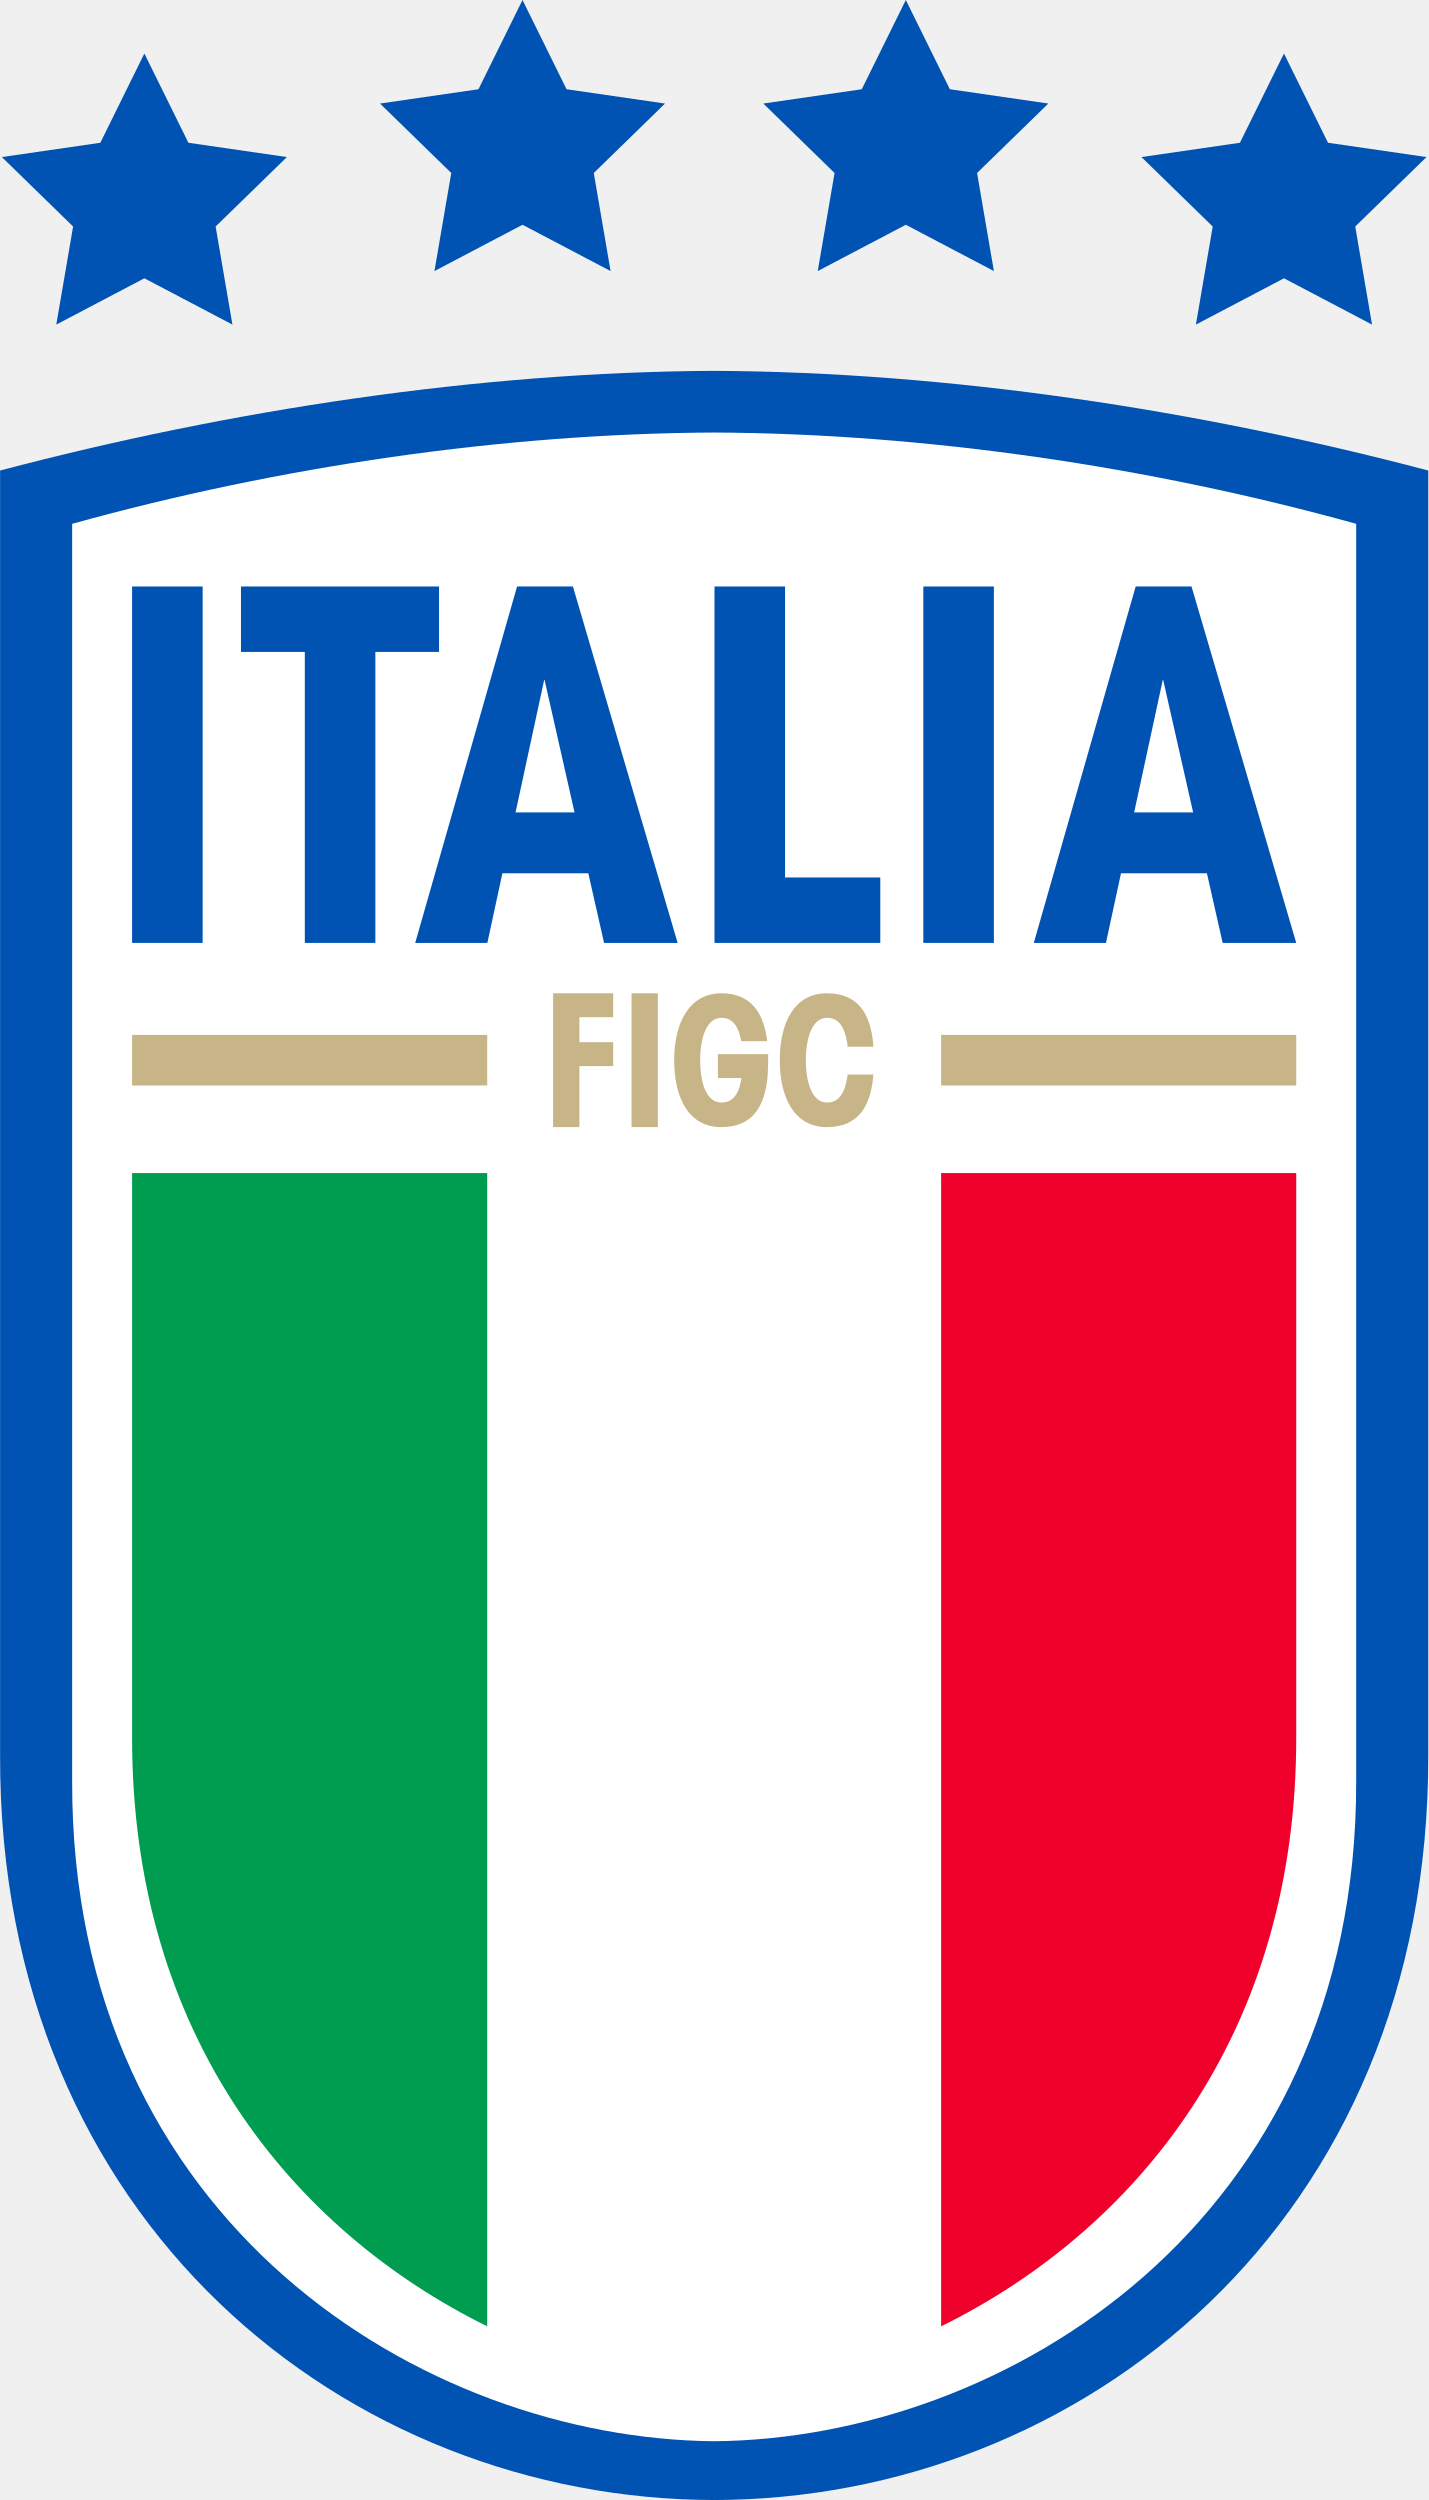
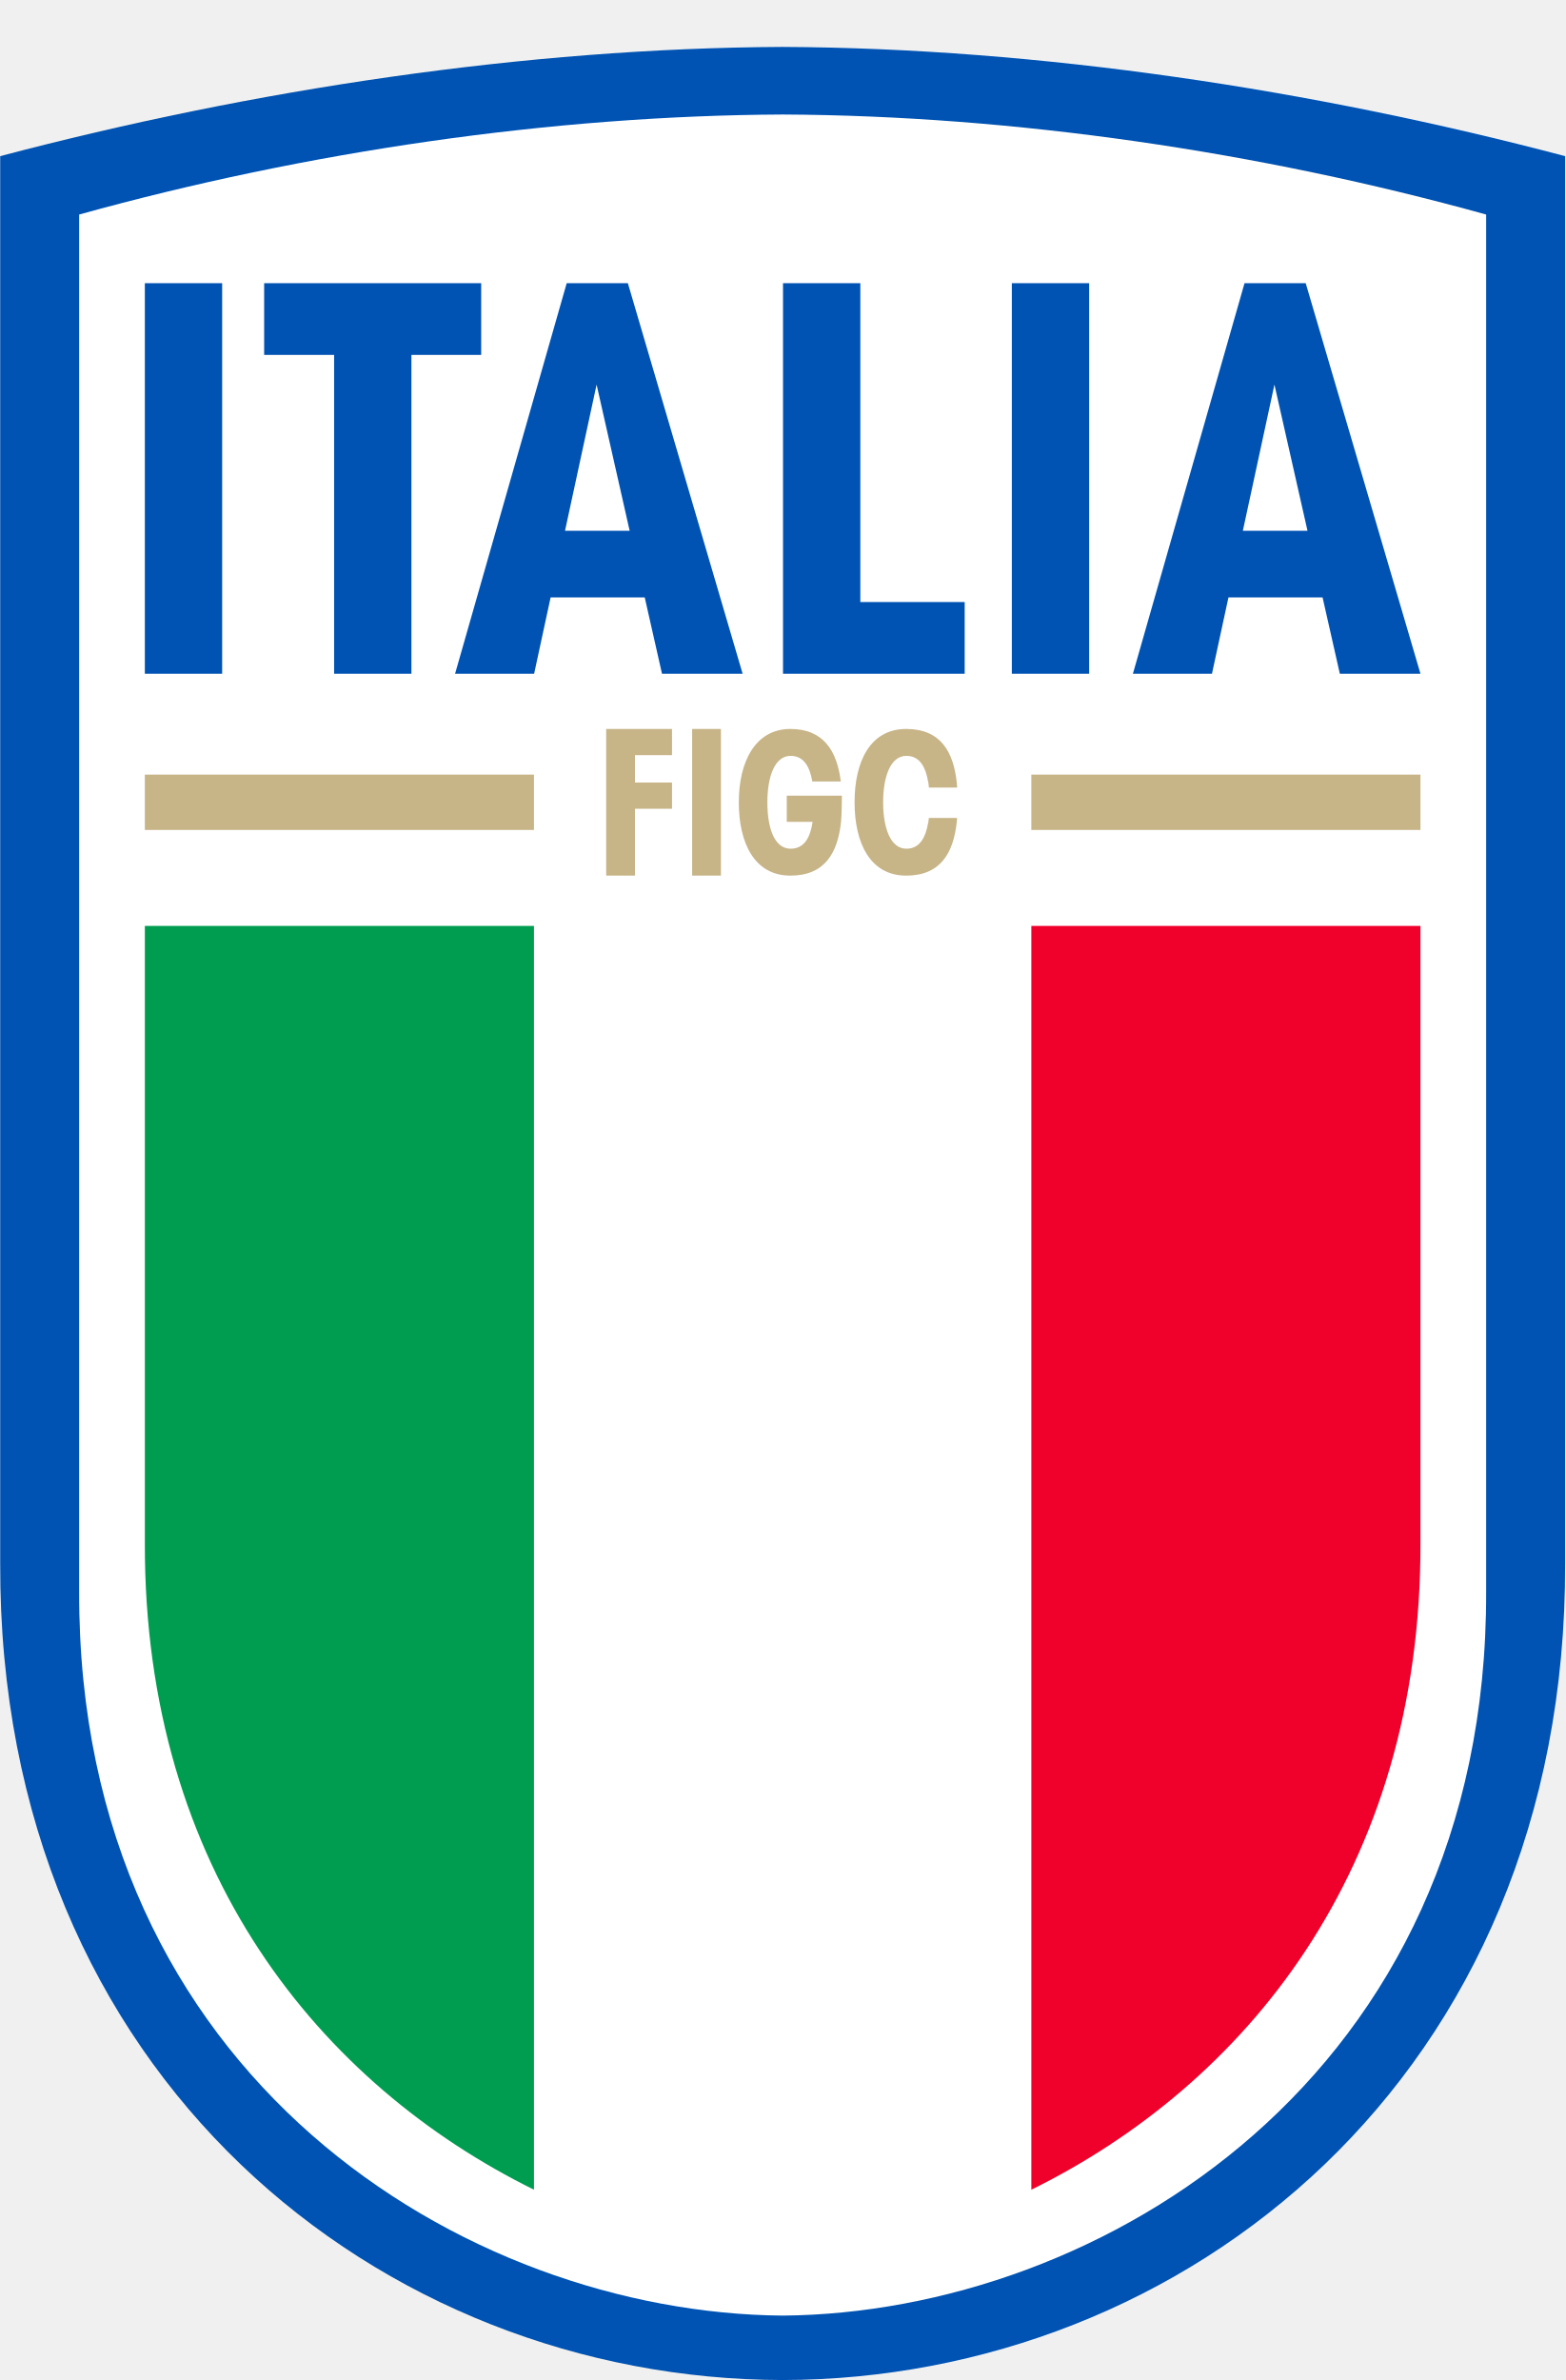
- <svg xmlns="http://www.w3.org/2000/svg" viewBox="0.00 0.00 856.89 1499.98" width="857" height="1500" version="1.1" id="Livello_2" x="0px" y="0px" xml:space="preserve">
-   <defs id="defs211" />
-   <g id="g5712" transform="matrix(2.166471,0,0,2.166471,-2137.627,397.7403)">
-     <path id="path3670" style="fill:#0053b3;fill-opacity:1;stroke:none;stroke-width:0.4;stroke-linecap:butt;stroke-linejoin:miter;stroke-dasharray:none;stroke-opacity:1" d="m 1184.449,-80.883 c -64.883,0.298 -133.903,10.747 -197.762,27.605 V 302.375 c -0.414,129.986 96.525,206.239 197.762,206.406 101.236,-0.167 198.172,-76.42 197.758,-206.406 V -53.277 c -63.859,-16.859 -132.875,-27.307 -197.758,-27.605 z" />
-     <path id="path4401" style="fill:#ffffff;stroke:none;stroke-width:0.369;stroke-linecap:butt;stroke-linejoin:miter;stroke-dasharray:none;stroke-opacity:1" d="m 1184.449,-63.801 c -58.334,0.282 -120.391,9.354 -177.805,25.281 V 309.492 c -0.372,122.807 97.763,182.347 177.805,183.004 80.041,-0.657 178.173,-60.197 177.801,-183.004 V -38.52 c -57.414,-15.928 -119.466,-25 -177.801,-25.281 z" />
-   </g>
-   <g id="g4939" style="fill:#0053b3;fill-opacity:1" transform="matrix(2.166471,0,0,2.166471,-2137.627,397.7403)">
-     <polygon class="st0" points="64.457,153.73 33.38,170.068 39.315,135.463 14.173,110.955 48.919,105.906 64.457,74.422 79.996,105.906 114.742,110.955 89.6,135.463 95.535,170.068 " id="polygon184" style="fill:#0053b3;fill-opacity:1" transform="matrix(0.784885,0,0,0.784885,976.052,-227.1784)" />
-     <polygon class="st0" points="172.744,75.807 147.602,51.299 182.348,46.25 197.886,14.766 213.425,46.25 248.171,51.299 223.028,75.807 228.964,110.412 197.886,94.074 166.809,110.412 " id="polygon190" style="fill:#0053b3;fill-opacity:1" transform="matrix(0.784885,0,0,0.784885,976.052,-195.1784)" />
-     <polygon class="st0" points="79.996,105.906 114.742,110.955 89.6,135.463 95.535,170.068 64.457,153.73 33.38,170.068 39.315,135.463 14.173,110.955 48.919,105.906 64.457,74.422 " id="polygon4810" style="fill:#0053b3;fill-opacity:1" transform="matrix(-0.784885,0,0,0.784885,1392.842,-227.1784)" />
-     <polygon class="st0" points="223.028,75.807 228.964,110.412 197.886,94.074 166.809,110.412 172.744,75.807 147.602,51.299 182.348,46.25 197.886,14.766 213.425,46.25 248.171,51.299 " id="polygon4812" style="fill:#0053b3;fill-opacity:1" transform="matrix(-0.784885,0,0,0.784885,1392.842,-195.1784)" />
-   </g>
-   <g id="g5716" transform="matrix(2.166471,0,0,2.166471,-2137.627,397.7403)">
-     <path id="path4760" style="fill:#009d50;fill-opacity:1;stroke:none;stroke-width:1.099;stroke-linejoin:bevel;stroke-dasharray:none" d="M 1023.246,141.277 V 297.089 c -0.252,83.037 44.571,137.046 98.347,163.589 V 141.277 Z" />
-     <path id="path4820" style="fill:#f0012b;fill-opacity:1;stroke:none;stroke-width:1.099;stroke-linejoin:bevel;stroke-dasharray:none" d="M 1345.648,141.277 V 297.089 c 0.252,83.037 -44.571,137.046 -98.347,163.589 V 141.277 Z" />
-   </g>
-   <g id="g5733" transform="matrix(2.166471,0,0,2.166471,-2137.627,397.7403)">
-     <path class="st2" d="m 1023.245,77.544 v -98.709 h 19.54 v 98.709 z" id="path232" style="fill:#0053b3;fill-opacity:1;stroke-width:3.473" />
-     <path class="st2" d="m 1242.372,77.544 v -98.709 h 19.54 v 98.709 z" id="path234" style="fill:#0053b3;fill-opacity:1;stroke-width:3.473" />
-     <path class="st2" d="M 1071.081,77.544 V -3.044 H 1053.398 V -21.166 h 54.855 v 18.122 h -17.632 V 77.544 Z" id="path236" style="fill:#0053b3;fill-opacity:1;stroke-width:3.473" />
-     <polygon class="st2" points="282.783,466.361 275.189,466.361 275.189,443.158 269.563,443.158 269.563,471.579 282.783,471.579 " id="polygon238" transform="matrix(3.473068,0,0,3.473068,248.3286,-1560.283)" style="fill:#0053b3;fill-opacity:1" />
-     <path class="st2" d="m 1153.954,77.544 h 20.377 l -29.003,-98.709 h -15.465 l -28.212,98.709 h 19.982 l 4.168,-19.292 h 23.788 z m -24.512,-36.142 7.981,-36.938 8.355,36.938 z" id="path242" style="fill:#0053b3;fill-opacity:1;stroke-width:3.473" />
-     <path class="st2" d="m 1325.273,77.544 h 20.377 l -29.003,-98.709 h -15.465 l -28.212,98.709 h 19.982 l 4.168,-19.292 h 23.788 z m -24.512,-36.142 7.981,-36.938 8.355,36.938 z" id="path244" style="fill:#0053b3;fill-opacity:1;stroke-width:3.473" />
-   </g>
-   <g id="g3108">
-     <g id="g3098">
-       <rect style="fill:#c7b487;fill-opacity:1;stroke-width:2918.78;stroke-linejoin:bevel" id="rect4758" width="213.068" height="30.331" x="79.204" y="620.943" />
-       <rect style="fill:#c7b487;fill-opacity:1;stroke-width:2918.78;stroke-linejoin:bevel" id="rect4818" width="213.068" height="30.331" x="-777.684" y="620.943" transform="scale(-1,1)" />
+ <svg xmlns="http://www.w3.org/2000/svg" viewBox="0.00 196.82 856.89 1303.16" width="857" height="1303" version="1.1" id="Livello_2" x="0px" y="0px" xml:space="preserve">
+   <defs>
+     <clipPath id="sem-estrelas">
+       <path clip-rule="evenodd" d="M0 0H856.887V1500H0ZM313.48 -14.65L345.97 46.87L414.59 58.73L366.06 108.61L375.97 177.46L313.48 146.77L250.99 177.46L260.90 108.61L212.37 58.73L280.98 46.87ZM543.41 -14.65L575.90 46.87L644.52 58.73L595.99 108.61L605.90 177.46L543.41 146.77L480.92 177.46L490.83 108.61L442.30 58.73L510.91 46.87ZM86.40 17.48L118.90 79.00L187.52 90.86L138.98 140.74L148.89 209.59L86.40 178.90L23.91 209.59L33.82 140.74L-14.71 90.86L53.91 79.00ZM770.13 17.48L802.49 79.00L870.82 90.86L822.49 140.74L832.36 209.59L770.13 178.90L707.90 209.59L717.77 140.74L669.44 90.86L737.77 79.00Z" />
+     </clipPath>
+   </defs>
+   <g clip-path="url(#sem-estrelas)">
+     <defs id="defs211" />
+     <g id="g5712" transform="matrix(2.166471,0,0,2.166471,-2137.627,397.7403)">
+       <path id="path3670" style="fill:#0053b3;fill-opacity:1;stroke:none;stroke-width:0.4;stroke-linecap:butt;stroke-linejoin:miter;stroke-dasharray:none;stroke-opacity:1" d="m 1184.449,-80.883 c -64.883,0.298 -133.903,10.747 -197.762,27.605 V 302.375 c -0.414,129.986 96.525,206.239 197.762,206.406 101.236,-0.167 198.172,-76.42 197.758,-206.406 V -53.277 c -63.859,-16.859 -132.875,-27.307 -197.758,-27.605 z" />
+       <path id="path4401" style="fill:#ffffff;stroke:none;stroke-width:0.369;stroke-linecap:butt;stroke-linejoin:miter;stroke-dasharray:none;stroke-opacity:1" d="m 1184.449,-63.801 c -58.334,0.282 -120.391,9.354 -177.805,25.281 V 309.492 c -0.372,122.807 97.763,182.347 177.805,183.004 80.041,-0.657 178.173,-60.197 177.801,-183.004 V -38.52 c -57.414,-15.928 -119.466,-25 -177.801,-25.281 z" />
    </g>
-     <g id="g3094">
-       <rect x="378.876" y="595.961" class="st0" width="15.772" height="80.295" id="rect220" style="fill:#c7b487;fill-opacity:1;stroke-width:0.787" />
-       <polygon class="st0" points="192.93,324.066 167.156,324.066 147.103,324.066 147.103,324.066 147.103,342.296 147.103,342.296 147.103,361.389 147.103,361.389 147.103,379.62 147.103,379.62 147.103,426.156 167.156,426.156 167.156,379.62 192.93,379.62 192.93,361.389 167.156,361.389 167.156,342.296 192.93,342.296 " id="polygon222" style="fill:#c7b487;fill-opacity:1" transform="matrix(0.7865097,0,0,0.7865097,216.115,341.0802)" />
-       <path class="st0" d="m 460.869,632.486 h -15.429 -14.741 v 14.338 h 14.143 c -1.274,8.684 -4.622,14.706 -12.054,14.706 -8.91,0 -12.72,-11.382 -12.72,-25.422 0,-14.04 4.048,-25.422 12.72,-25.422 7.059,0 10.483,5.708 11.89,14.008 h 15.597 c -2.049,-16.608 -9.394,-28.734 -27.593,-28.734 -19.258,0 -28.248,17.975 -28.248,40.148 0,22.173 8.461,40.148 28.248,40.148 18.895,0 25.903,-12.464 27.722,-29.432 0.366,-3.412 0.505,-13.144 0.466,-14.338 z" id="path224" style="fill:#c7b487;fill-opacity:1;stroke-width:0.787" />
-       <path class="st0" d="m 508.23,646.824 c -0.035,0.238 -0.077,0.465 -0.115,0.699 h -0.049 c -1.319,7.78 -4.41,13.282 -10.606,13.941 -0.414,0.042 -0.841,0.067 -1.284,0.067 -8.672,0 -12.72,-11.382 -12.72,-25.422 0,-14.04 4.048,-25.422 12.72,-25.422 0.443,0 0.869,0.025 1.284,0.067 6.196,0.659 9.288,6.161 10.606,13.941 h 0.049 c 0.038,0.234 0.081,0.461 0.115,0.699 0.126,0.856 0.224,1.745 0.31,2.651 h 15.477 c -0.066,-0.891 -0.132,-1.782 -0.225,-2.651 -1.819,-16.968 -8.826,-29.432 -27.722,-29.432 -19.787,0 -28.248,17.975 -28.248,40.148 0,22.173 8.461,40.148 28.248,40.148 18.895,0 25.903,-12.464 27.722,-29.432 0.074,-0.695 0.123,-1.412 0.18,-2.122 h -15.483 c -0.075,0.722 -0.158,1.433 -0.259,2.122 z" id="path226" style="fill:#c7b487;fill-opacity:1;stroke-width:0.787" />
+     <g id="g4939" style="fill:#0053b3;fill-opacity:1" transform="matrix(2.166471,0,0,2.166471,-2137.627,397.7403)">
+       <polygon class="st0" points="64.457,153.73 33.38,170.068 39.315,135.463 14.173,110.955 48.919,105.906 64.457,74.422 79.996,105.906 114.742,110.955 89.6,135.463 95.535,170.068 " id="polygon184" style="fill:#0053b3;fill-opacity:1" transform="matrix(0.784885,0,0,0.784885,976.052,-227.1784)" />
+       <polygon class="st0" points="172.744,75.807 147.602,51.299 182.348,46.25 197.886,14.766 213.425,46.25 248.171,51.299 223.028,75.807 228.964,110.412 197.886,94.074 166.809,110.412 " id="polygon190" style="fill:#0053b3;fill-opacity:1" transform="matrix(0.784885,0,0,0.784885,976.052,-195.1784)" />
+       <polygon class="st0" points="79.996,105.906 114.742,110.955 89.6,135.463 95.535,170.068 64.457,153.73 33.38,170.068 39.315,135.463 14.173,110.955 48.919,105.906 64.457,74.422 " id="polygon4810" style="fill:#0053b3;fill-opacity:1" transform="matrix(-0.784885,0,0,0.784885,1392.842,-227.1784)" />
+       <polygon class="st0" points="223.028,75.807 228.964,110.412 197.886,94.074 166.809,110.412 172.744,75.807 147.602,51.299 182.348,46.25 197.886,14.766 213.425,46.25 248.171,51.299 " id="polygon4812" style="fill:#0053b3;fill-opacity:1" transform="matrix(-0.784885,0,0,0.784885,1392.842,-195.1784)" />
+     </g>
+     <g id="g5716" transform="matrix(2.166471,0,0,2.166471,-2137.627,397.7403)">
+       <path id="path4760" style="fill:#009d50;fill-opacity:1;stroke:none;stroke-width:1.099;stroke-linejoin:bevel;stroke-dasharray:none" d="M 1023.246,141.277 V 297.089 c -0.252,83.037 44.571,137.046 98.347,163.589 V 141.277 Z" />
+       <path id="path4820" style="fill:#f0012b;fill-opacity:1;stroke:none;stroke-width:1.099;stroke-linejoin:bevel;stroke-dasharray:none" d="M 1345.648,141.277 V 297.089 c 0.252,83.037 -44.571,137.046 -98.347,163.589 V 141.277 Z" />
+     </g>
+     <g id="g5733" transform="matrix(2.166471,0,0,2.166471,-2137.627,397.7403)">
+       <path class="st2" d="m 1023.245,77.544 v -98.709 h 19.54 v 98.709 z" id="path232" style="fill:#0053b3;fill-opacity:1;stroke-width:3.473" />
+       <path class="st2" d="m 1242.372,77.544 v -98.709 h 19.54 v 98.709 z" id="path234" style="fill:#0053b3;fill-opacity:1;stroke-width:3.473" />
+       <path class="st2" d="M 1071.081,77.544 V -3.044 H 1053.398 V -21.166 h 54.855 v 18.122 h -17.632 V 77.544 Z" id="path236" style="fill:#0053b3;fill-opacity:1;stroke-width:3.473" />
+       <polygon class="st2" points="282.783,466.361 275.189,466.361 275.189,443.158 269.563,443.158 269.563,471.579 282.783,471.579 " id="polygon238" transform="matrix(3.473068,0,0,3.473068,248.3286,-1560.283)" style="fill:#0053b3;fill-opacity:1" />
+       <path class="st2" d="m 1153.954,77.544 h 20.377 l -29.003,-98.709 h -15.465 l -28.212,98.709 h 19.982 l 4.168,-19.292 h 23.788 z m -24.512,-36.142 7.981,-36.938 8.355,36.938 z" id="path242" style="fill:#0053b3;fill-opacity:1;stroke-width:3.473" />
+       <path class="st2" d="m 1325.273,77.544 h 20.377 l -29.003,-98.709 h -15.465 l -28.212,98.709 h 19.982 l 4.168,-19.292 h 23.788 z m -24.512,-36.142 7.981,-36.938 8.355,36.938 z" id="path244" style="fill:#0053b3;fill-opacity:1;stroke-width:3.473" />
+     </g>
+     <g id="g3108">
+       <g id="g3098">
+         <rect style="fill:#c7b487;fill-opacity:1;stroke-width:2918.78;stroke-linejoin:bevel" id="rect4758" width="213.068" height="30.331" x="79.204" y="620.943" />
+         <rect style="fill:#c7b487;fill-opacity:1;stroke-width:2918.78;stroke-linejoin:bevel" id="rect4818" width="213.068" height="30.331" x="-777.684" y="620.943" transform="scale(-1,1)" />
+       </g>
+       <g id="g3094">
+         <rect x="378.876" y="595.961" class="st0" width="15.772" height="80.295" id="rect220" style="fill:#c7b487;fill-opacity:1;stroke-width:0.787" />
+         <polygon class="st0" points="192.93,324.066 167.156,324.066 147.103,324.066 147.103,324.066 147.103,342.296 147.103,342.296 147.103,361.389 147.103,361.389 147.103,379.62 147.103,379.62 147.103,426.156 167.156,426.156 167.156,379.62 192.93,379.62 192.93,361.389 167.156,361.389 167.156,342.296 192.93,342.296 " id="polygon222" style="fill:#c7b487;fill-opacity:1" transform="matrix(0.7865097,0,0,0.7865097,216.115,341.0802)" />
+         <path class="st0" d="m 460.869,632.486 h -15.429 -14.741 v 14.338 h 14.143 c -1.274,8.684 -4.622,14.706 -12.054,14.706 -8.91,0 -12.72,-11.382 -12.72,-25.422 0,-14.04 4.048,-25.422 12.72,-25.422 7.059,0 10.483,5.708 11.89,14.008 h 15.597 c -2.049,-16.608 -9.394,-28.734 -27.593,-28.734 -19.258,0 -28.248,17.975 -28.248,40.148 0,22.173 8.461,40.148 28.248,40.148 18.895,0 25.903,-12.464 27.722,-29.432 0.366,-3.412 0.505,-13.144 0.466,-14.338 z" id="path224" style="fill:#c7b487;fill-opacity:1;stroke-width:0.787" />
+         <path class="st0" d="m 508.23,646.824 c -0.035,0.238 -0.077,0.465 -0.115,0.699 h -0.049 c -1.319,7.78 -4.41,13.282 -10.606,13.941 -0.414,0.042 -0.841,0.067 -1.284,0.067 -8.672,0 -12.72,-11.382 -12.72,-25.422 0,-14.04 4.048,-25.422 12.72,-25.422 0.443,0 0.869,0.025 1.284,0.067 6.196,0.659 9.288,6.161 10.606,13.941 h 0.049 c 0.038,0.234 0.081,0.461 0.115,0.699 0.126,0.856 0.224,1.745 0.31,2.651 h 15.477 c -0.066,-0.891 -0.132,-1.782 -0.225,-2.651 -1.819,-16.968 -8.826,-29.432 -27.722,-29.432 -19.787,0 -28.248,17.975 -28.248,40.148 0,22.173 8.461,40.148 28.248,40.148 18.895,0 25.903,-12.464 27.722,-29.432 0.074,-0.695 0.123,-1.412 0.18,-2.122 h -15.483 c -0.075,0.722 -0.158,1.433 -0.259,2.122 z" id="path226" style="fill:#c7b487;fill-opacity:1;stroke-width:0.787" />
+       </g>
    </g>
  </g>
</svg>
